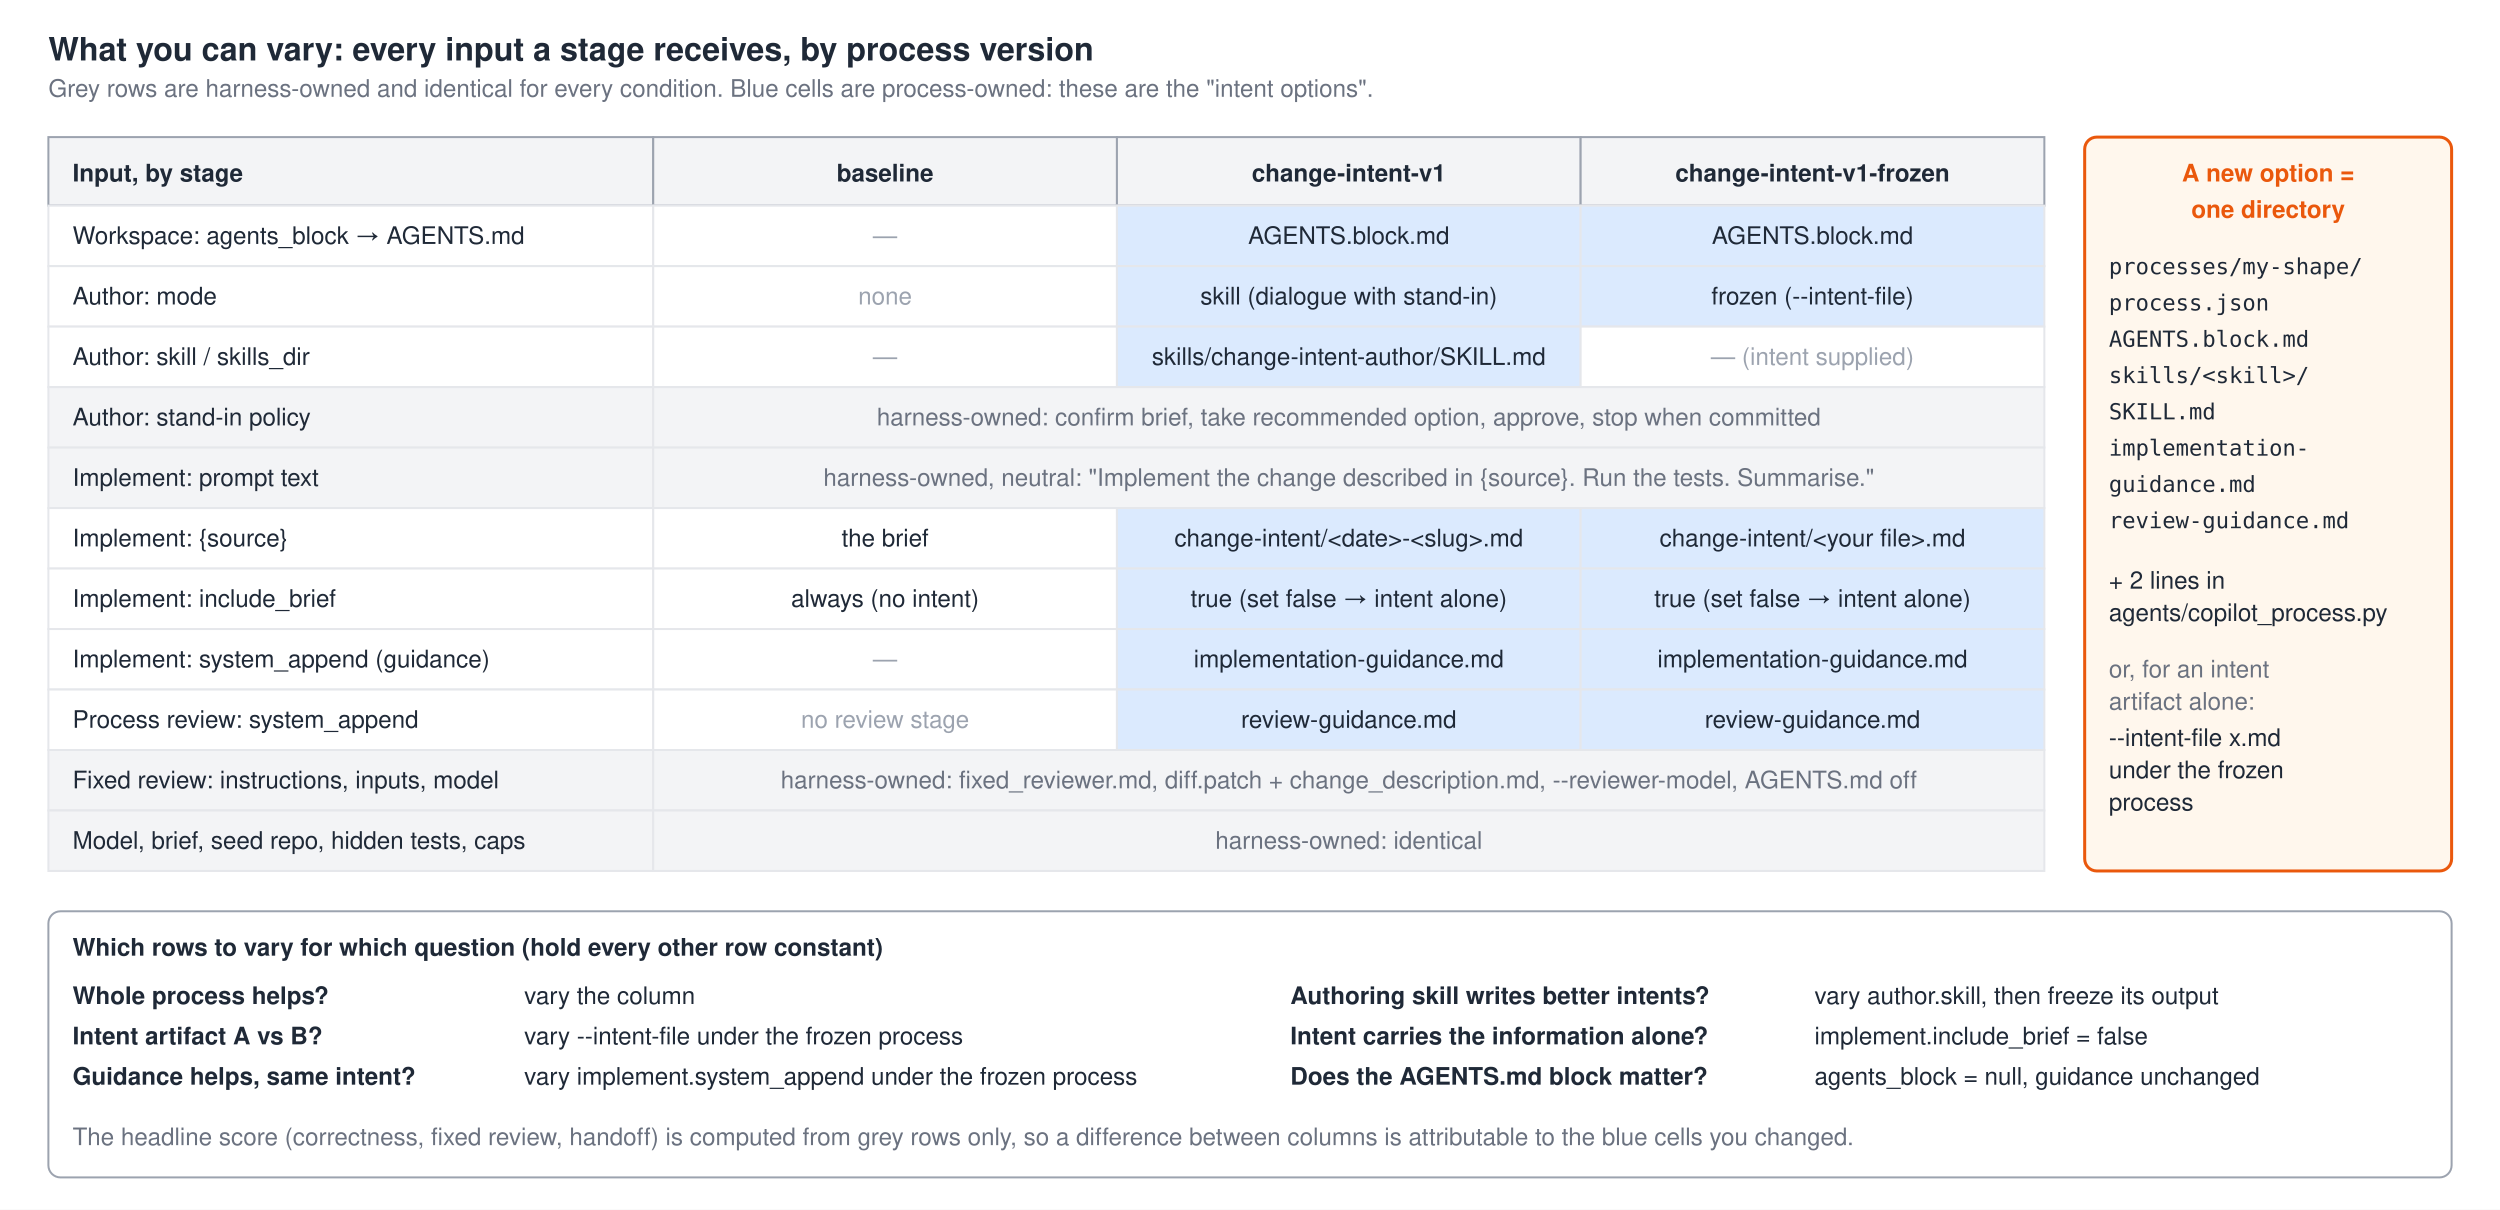
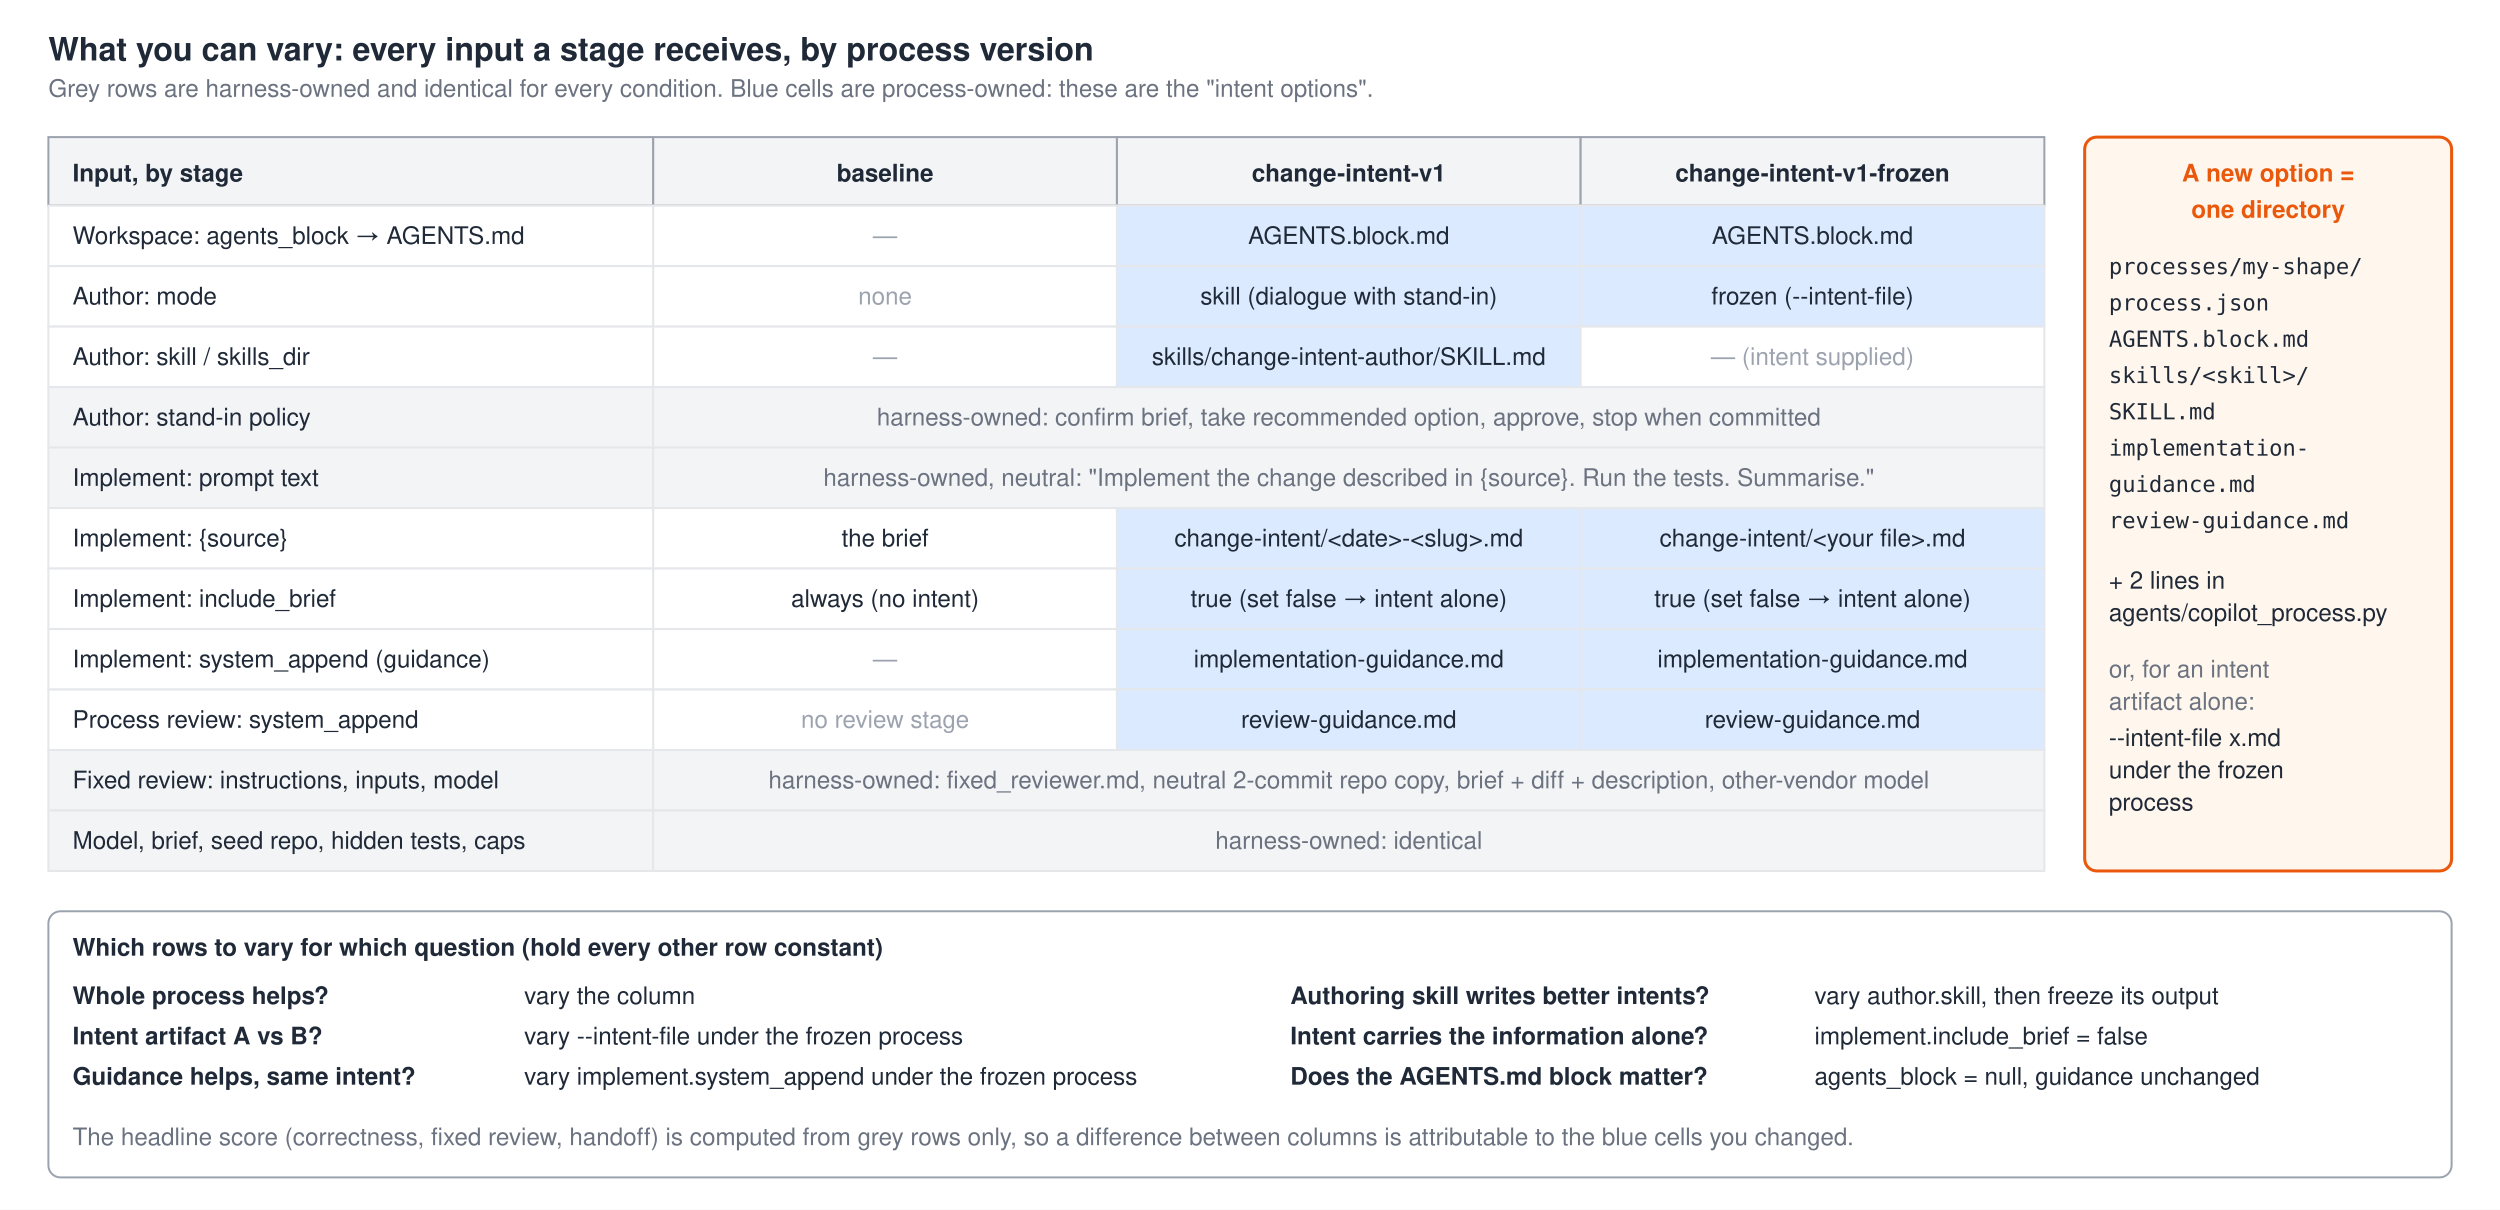
<svg xmlns="http://www.w3.org/2000/svg" viewBox="0 0 1240 600" width="1240" height="600" role="img" aria-label="What differs between process versions: a grid of the inputs each stage receives, for baseline, change-intent-v1, and change-intent-v1-frozen, plus the files you add to make a new option.">
  <defs>
    <marker id="arrow" viewBox="0 0 10 10" refX="9" refY="5" markerWidth="8" markerHeight="8" orient="auto-start-reverse">
      <path d="M0,0 L10,5 L0,10 z" fill="#1f2937" />
    </marker>
  </defs>
  <rect width="1240" height="600" fill="#ffffff" />
  <g font-family="ui-sans-serif, system-ui, Helvetica, Arial" font-size="12" fill="#1f2937">
    <text x="24" y="30" font-size="16" font-weight="600">What you can vary: every input a stage receives, by process version</text>
    <text x="24" y="48" fill="#6b7280">Grey rows are harness-owned and identical for every condition. Blue cells are process-owned: these are the "intent options".</text>
    <g font-weight="600">
      <rect x="24" y="68" width="300" height="34" fill="#f3f4f6" stroke="#9ca3af" />
      <text x="36" y="90">Input, by stage</text>
      <rect x="324" y="68" width="230" height="34" fill="#f3f4f6" stroke="#9ca3af" />
      <text x="439" y="90" text-anchor="middle">baseline</text>
      <rect x="554" y="68" width="230" height="34" fill="#f3f4f6" stroke="#9ca3af" />
      <text x="669" y="90" text-anchor="middle">change-intent-v1</text>
      <rect x="784" y="68" width="230" height="34" fill="#f3f4f6" stroke="#9ca3af" />
      <text x="899" y="90" text-anchor="middle">change-intent-v1-frozen</text>
    </g>
    <g>
      <rect x="24" y="102" width="300" height="30" fill="#ffffff" stroke="#e5e7eb" />
      <text x="36" y="121">Workspace: agents_block → AGENTS.md</text>
      <rect x="324" y="102" width="230" height="30" fill="#ffffff" stroke="#e5e7eb" />
      <text x="439" y="121" text-anchor="middle" fill="#9ca3af">—</text>
      <rect x="554" y="102" width="230" height="30" fill="#dbeafe" stroke="#e5e7eb" />
      <text x="669" y="121" text-anchor="middle">AGENTS.block.md</text>
      <rect x="784" y="102" width="230" height="30" fill="#dbeafe" stroke="#e5e7eb" />
      <text x="899" y="121" text-anchor="middle">AGENTS.block.md</text>
      <rect x="24" y="132" width="300" height="30" fill="#ffffff" stroke="#e5e7eb" />
      <text x="36" y="151">Author: mode</text>
      <rect x="324" y="132" width="230" height="30" fill="#ffffff" stroke="#e5e7eb" />
      <text x="439" y="151" text-anchor="middle" fill="#9ca3af">none</text>
      <rect x="554" y="132" width="230" height="30" fill="#dbeafe" stroke="#e5e7eb" />
      <text x="669" y="151" text-anchor="middle">skill  (dialogue with stand-in)</text>
      <rect x="784" y="132" width="230" height="30" fill="#dbeafe" stroke="#e5e7eb" />
      <text x="899" y="151" text-anchor="middle">frozen  (--intent-file)</text>
      <rect x="24" y="162" width="300" height="30" fill="#ffffff" stroke="#e5e7eb" />
      <text x="36" y="181">Author: skill / skills_dir</text>
      <rect x="324" y="162" width="230" height="30" fill="#ffffff" stroke="#e5e7eb" />
      <text x="439" y="181" text-anchor="middle" fill="#9ca3af">—</text>
      <rect x="554" y="162" width="230" height="30" fill="#dbeafe" stroke="#e5e7eb" />
      <text x="669" y="181" text-anchor="middle">skills/change-intent-author/SKILL.md</text>
      <rect x="784" y="162" width="230" height="30" fill="#ffffff" stroke="#e5e7eb" />
      <text x="899" y="181" text-anchor="middle" fill="#9ca3af">— (intent supplied)</text>
      <rect x="24" y="192" width="300" height="30" fill="#f3f4f6" stroke="#e5e7eb" />
      <text x="36" y="211">Author: stand-in policy</text>
      <rect x="324" y="192" width="690" height="30" fill="#f3f4f6" stroke="#e5e7eb" />
      <text x="669" y="211" text-anchor="middle" fill="#6b7280">harness-owned: confirm brief, take recommended option, approve, stop when committed</text>
      <rect x="24" y="222" width="300" height="30" fill="#f3f4f6" stroke="#e5e7eb" />
      <text x="36" y="241">Implement: prompt text</text>
      <rect x="324" y="222" width="690" height="30" fill="#f3f4f6" stroke="#e5e7eb" />
      <text x="669" y="241" text-anchor="middle" fill="#6b7280">harness-owned, neutral: "Implement the change described in {source}. Run the tests. Summarise."</text>
      <rect x="24" y="252" width="300" height="30" fill="#ffffff" stroke="#e5e7eb" />
      <text x="36" y="271">Implement: {source}</text>
      <rect x="324" y="252" width="230" height="30" fill="#ffffff" stroke="#e5e7eb" />
      <text x="439" y="271" text-anchor="middle">the brief</text>
      <rect x="554" y="252" width="230" height="30" fill="#dbeafe" stroke="#e5e7eb" />
      <text x="669" y="271" text-anchor="middle">change-intent/&lt;date&gt;-&lt;slug&gt;.md</text>
      <rect x="784" y="252" width="230" height="30" fill="#dbeafe" stroke="#e5e7eb" />
      <text x="899" y="271" text-anchor="middle">change-intent/&lt;your file&gt;.md</text>
      <rect x="24" y="282" width="300" height="30" fill="#ffffff" stroke="#e5e7eb" />
      <text x="36" y="301">Implement: include_brief</text>
      <rect x="324" y="282" width="230" height="30" fill="#ffffff" stroke="#e5e7eb" />
      <text x="439" y="301" text-anchor="middle">always (no intent)</text>
      <rect x="554" y="282" width="230" height="30" fill="#dbeafe" stroke="#e5e7eb" />
      <text x="669" y="301" text-anchor="middle">true  (set false → intent alone)</text>
      <rect x="784" y="282" width="230" height="30" fill="#dbeafe" stroke="#e5e7eb" />
      <text x="899" y="301" text-anchor="middle">true  (set false → intent alone)</text>
      <rect x="24" y="312" width="300" height="30" fill="#ffffff" stroke="#e5e7eb" />
      <text x="36" y="331">Implement: system_append (guidance)</text>
      <rect x="324" y="312" width="230" height="30" fill="#ffffff" stroke="#e5e7eb" />
      <text x="439" y="331" text-anchor="middle" fill="#9ca3af">—</text>
      <rect x="554" y="312" width="230" height="30" fill="#dbeafe" stroke="#e5e7eb" />
      <text x="669" y="331" text-anchor="middle">implementation-guidance.md</text>
      <rect x="784" y="312" width="230" height="30" fill="#dbeafe" stroke="#e5e7eb" />
      <text x="899" y="331" text-anchor="middle">implementation-guidance.md</text>
      <rect x="24" y="342" width="300" height="30" fill="#ffffff" stroke="#e5e7eb" />
      <text x="36" y="361">Process review: system_append</text>
      <rect x="324" y="342" width="230" height="30" fill="#ffffff" stroke="#e5e7eb" />
      <text x="439" y="361" text-anchor="middle" fill="#9ca3af">no review stage</text>
      <rect x="554" y="342" width="230" height="30" fill="#dbeafe" stroke="#e5e7eb" />
      <text x="669" y="361" text-anchor="middle">review-guidance.md</text>
      <rect x="784" y="342" width="230" height="30" fill="#dbeafe" stroke="#e5e7eb" />
      <text x="899" y="361" text-anchor="middle">review-guidance.md</text>
      <rect x="24" y="372" width="300" height="30" fill="#f3f4f6" stroke="#e5e7eb" />
      <text x="36" y="391">Fixed review: instructions, inputs, model</text>
      <rect x="324" y="372" width="690" height="30" fill="#f3f4f6" stroke="#e5e7eb" />
-       <text x="669" y="391" text-anchor="middle" fill="#6b7280">harness-owned: fixed_reviewer.md, diff.patch + change_description.md, --reviewer-model, AGENTS.md off</text>
+       <text x="669" y="391" text-anchor="middle" fill="#6b7280">harness-owned: fixed_reviewer.md, neutral 2-commit repo copy, brief + diff + description, other-vendor model</text>
      <rect x="24" y="402" width="300" height="30" fill="#f3f4f6" stroke="#e5e7eb" />
      <text x="36" y="421">Model, brief, seed repo, hidden tests, caps</text>
      <rect x="324" y="402" width="690" height="30" fill="#f3f4f6" stroke="#e5e7eb" />
      <text x="669" y="421" text-anchor="middle" fill="#6b7280">harness-owned: identical</text>
    </g>
    <rect x="1034" y="68" width="182" height="364" rx="6" fill="#fff7ed" stroke="#ea580c" stroke-width="1.5" />
    <text x="1125" y="90" text-anchor="middle" font-weight="600" fill="#ea580c">A new option =</text>
    <text x="1125" y="108" text-anchor="middle" font-weight="600" fill="#ea580c">one directory</text>
    <g font-family="ui-monospace, SFMono-Regular, Menlo, monospace" font-size="11">
      <text x="1046" y="136">processes/my-shape/</text>
      <text x="1046" y="154">  process.json</text>
      <text x="1046" y="172">  AGENTS.block.md</text>
      <text x="1046" y="190">  skills/&lt;skill&gt;/</text>
      <text x="1046" y="208">    SKILL.md</text>
      <text x="1046" y="226">  implementation-</text>
      <text x="1046" y="244">    guidance.md</text>
      <text x="1046" y="262">  review-guidance.md</text>
    </g>
    <text x="1046" y="292" fill="#1f2937">+ 2 lines in</text>
    <text x="1046" y="308" fill="#1f2937">agents/copilot_process.py</text>
    <text x="1046" y="336" fill="#6b7280">or, for an intent</text>
    <text x="1046" y="352" fill="#6b7280">artifact alone:</text>
    <text x="1046" y="370" fill="#1f2937">--intent-file x.md</text>
    <text x="1046" y="386" fill="#1f2937">under the frozen</text>
    <text x="1046" y="402" fill="#1f2937">process</text>
    <rect x="24" y="452" width="1192" height="132" rx="6" fill="#ffffff" stroke="#9ca3af" />
    <text x="36" y="474" font-weight="600">Which rows to vary for which question (hold every other row constant)</text>
    <g>
      <text x="36" y="498" font-weight="600">Whole process helps?</text>
      <text x="260" y="498">vary the column</text>
      <text x="36" y="518" font-weight="600">Intent artifact A vs B?</text>
      <text x="260" y="518">vary --intent-file under the frozen process</text>
      <text x="36" y="538" font-weight="600">Guidance helps, same intent?</text>
      <text x="260" y="538">vary implement.system_append under the frozen process</text>
      <text x="640" y="498" font-weight="600">Authoring skill writes better intents?</text>
      <text x="900" y="498">vary author.skill, then freeze its output</text>
      <text x="640" y="518" font-weight="600">Intent carries the information alone?</text>
      <text x="900" y="518">implement.include_brief = false</text>
      <text x="640" y="538" font-weight="600">Does the AGENTS.md block matter?</text>
      <text x="900" y="538">agents_block = null, guidance unchanged</text>
    </g>
    <text x="36" y="568" fill="#6b7280">The headline score (correctness, fixed review, handoff) is computed from grey rows only, so a difference between columns is attributable to the blue cells you changed.</text>
  </g>
</svg>
